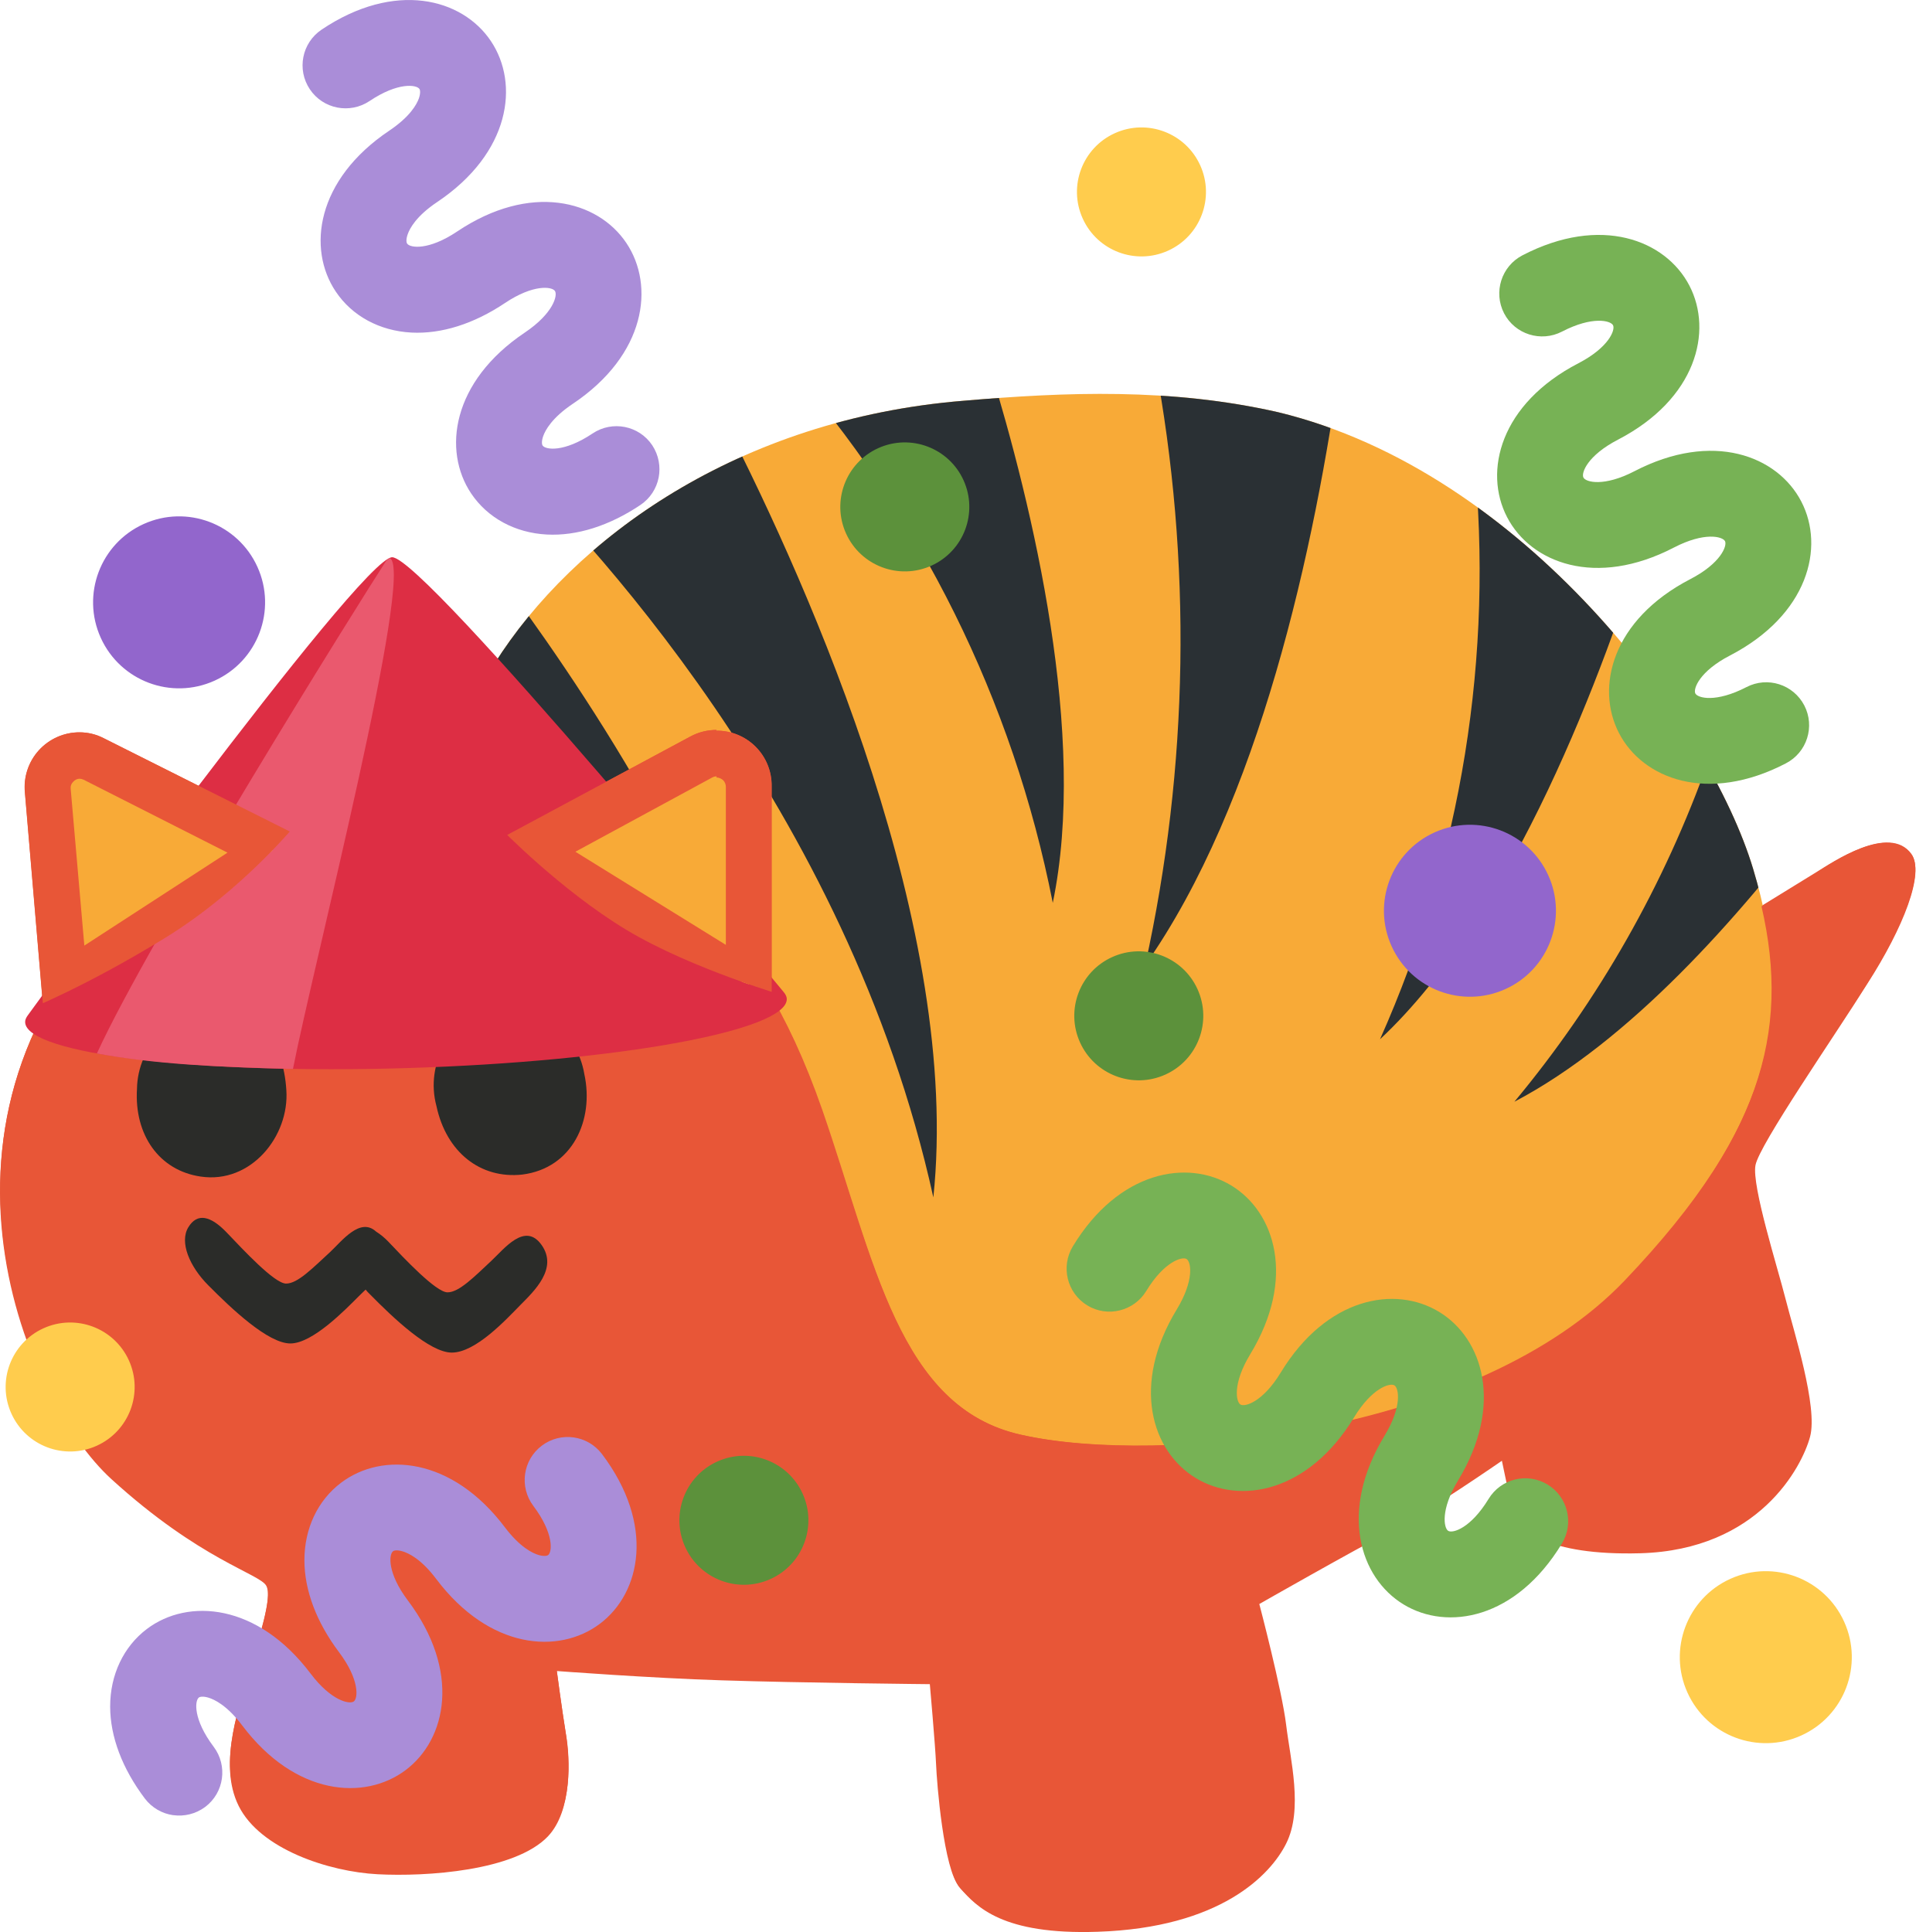
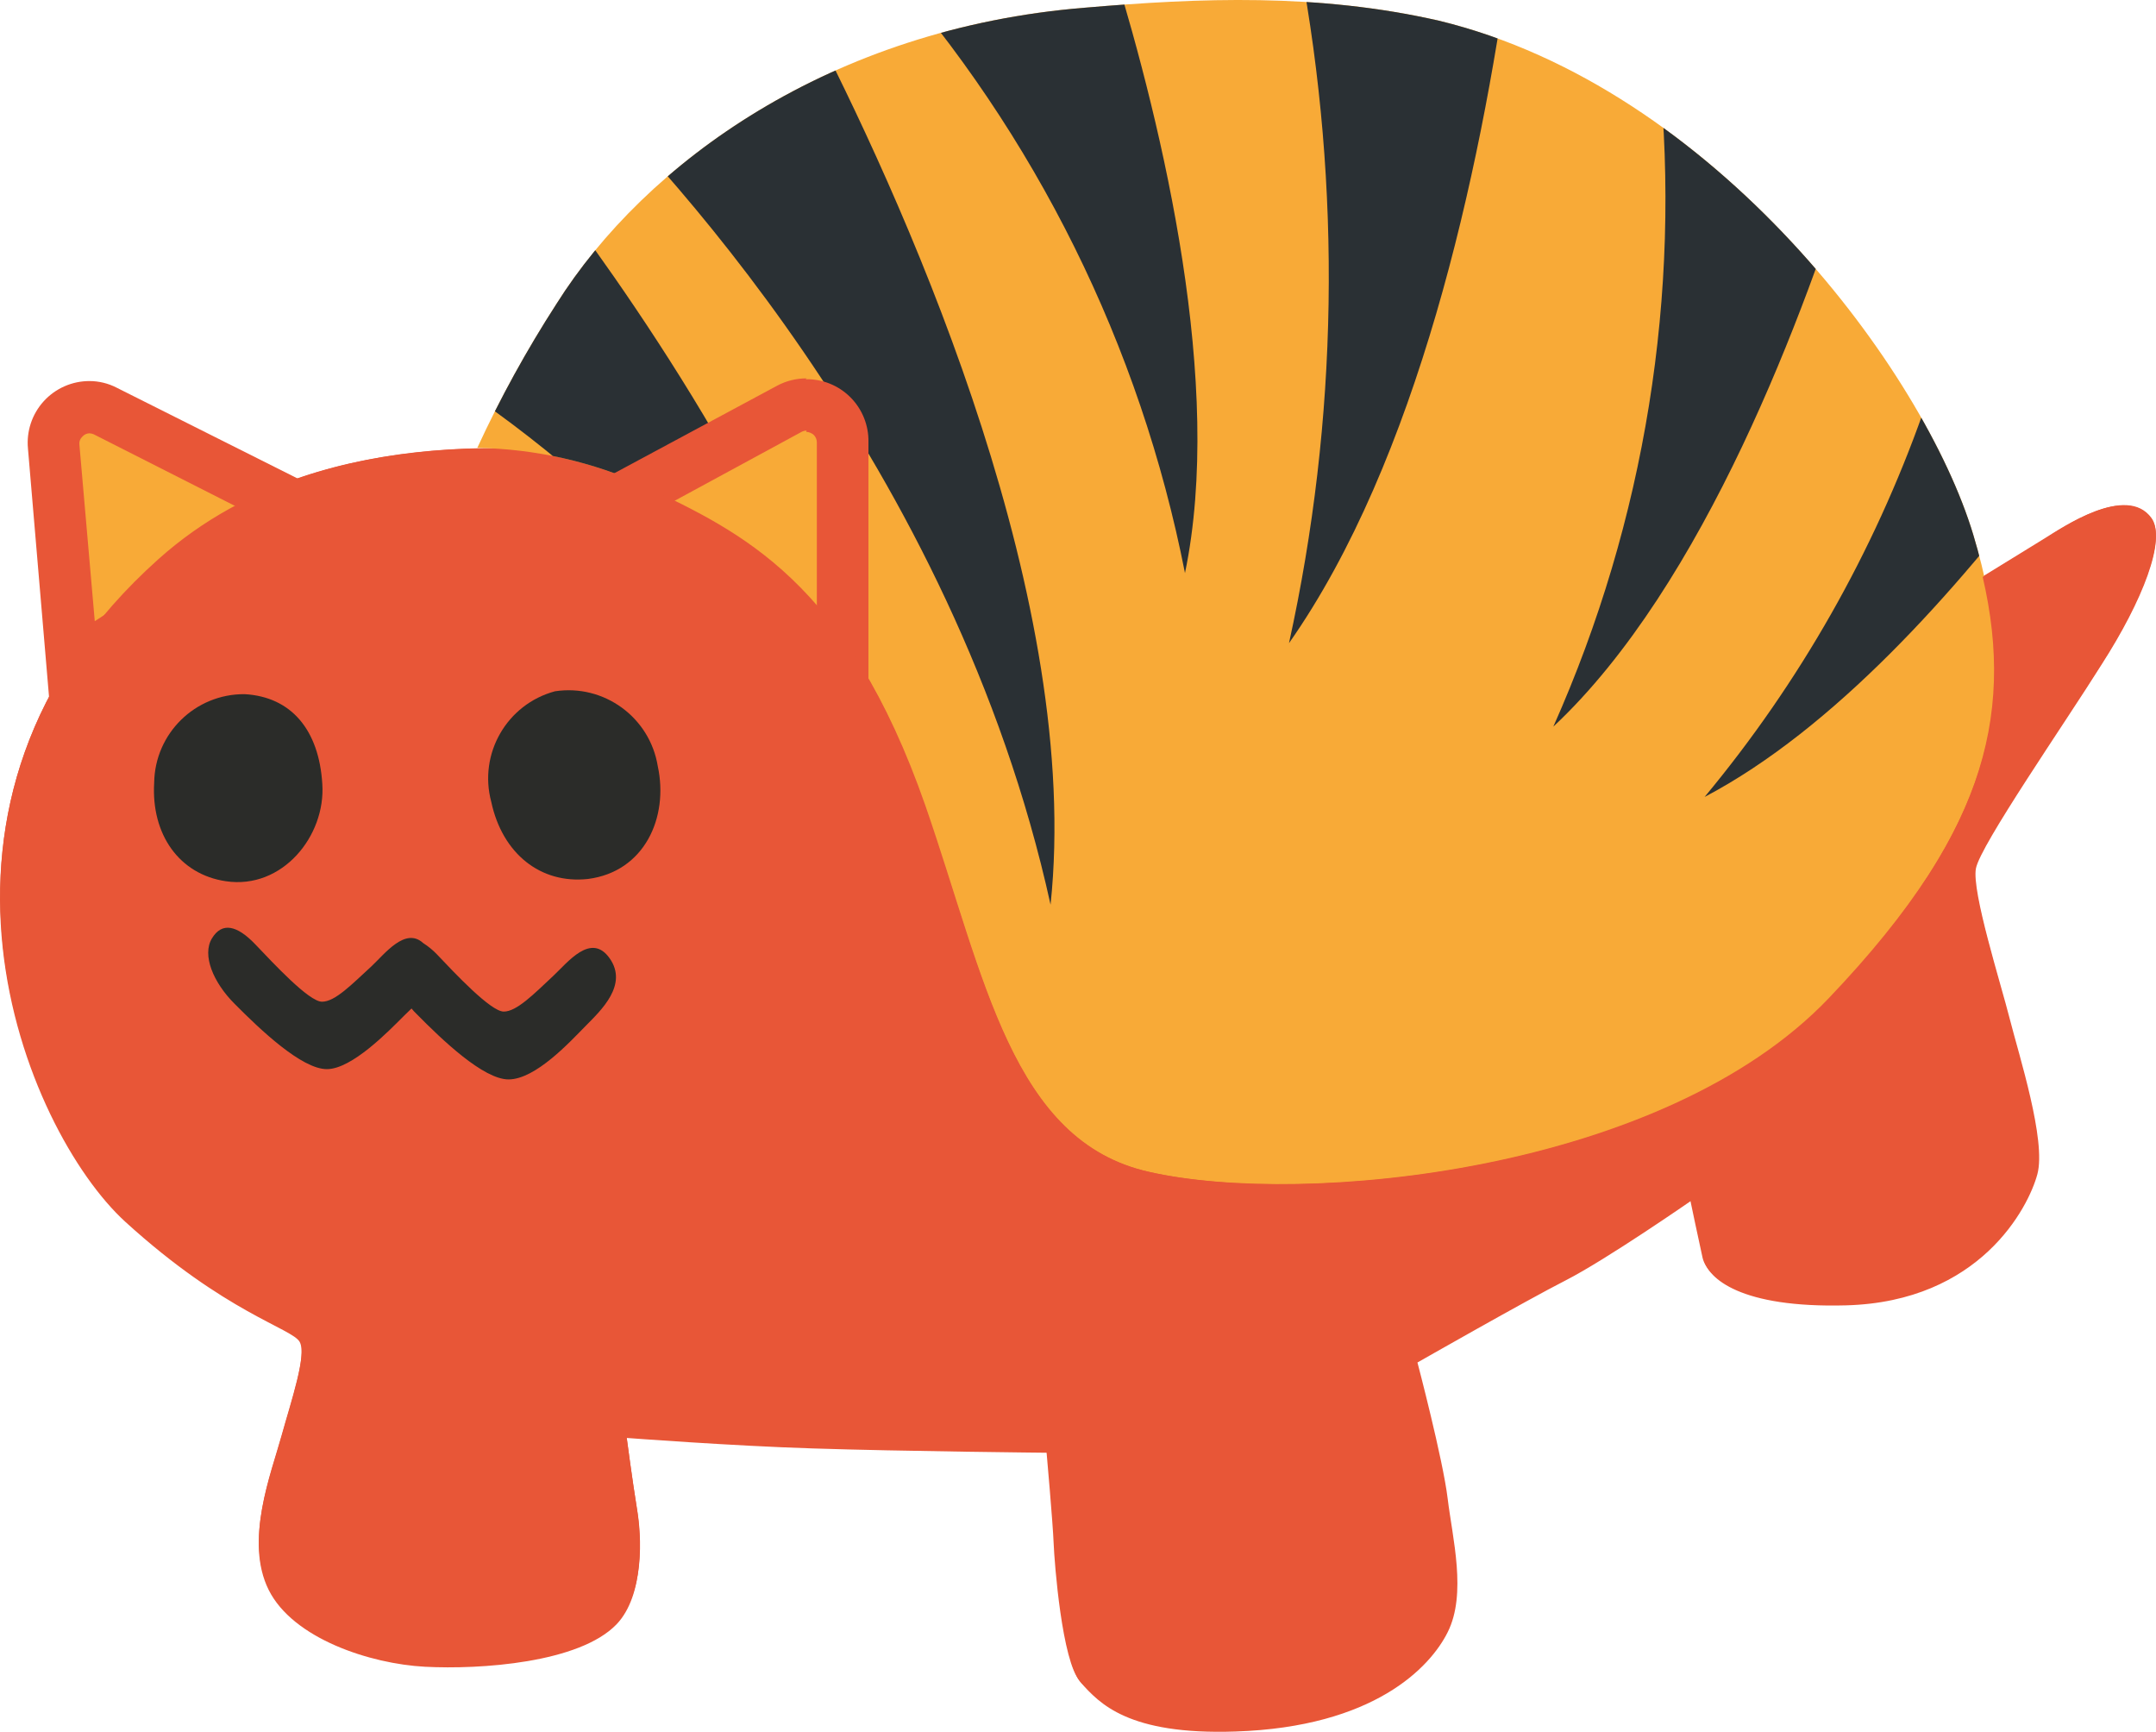
- <svg xmlns="http://www.w3.org/2000/svg" width="37.001mm" height="37.325mm" viewBox="0 0 104.892 105.803" version="1.1" id="svg9907">
+ <svg xmlns="http://www.w3.org/2000/svg" width="37.001mm" height="29.716mm" viewBox="0 0 104.892 84.234" version="1.1" id="svg9907">
  <defs id="defs9861">
    <style id="style9856">
      .cls-1 {
        fill: none;
      }

      .cls-2 {
        fill: #e85637;
      }

      .cls-3 {
        fill: #f8aa37;
      }

      .cls-4 {
        clip-path: url(#clip-path);
      }

      .cls-5 {
        fill: #2a3034;
      }

      .cls-6 {
        fill: #2b2c29;
      }
    </style>
    <clipPath id="clip-path">
      <path class="cls-1" d="M 52.77,0.37 C 40.43,1.37 31.4,7.9 27.07,14.78 a 56.4,56.4 0 0 0 -3.85,7 20.56,20.56 0 0 1 8.2,1.86 c 4.58,2.22 9.78,4.58 13.58,15.6 2.91,8.32 4.22,16.29 10.91,17.76 7.57,1.7 25,0 33.06,-8.45 C 97.03,40.1 98.39,33.94 96,26 93.61,18.06 83.43,4.25 70,1 64.12,-0.34 58.37,-0.11 52.77,0.37 Z" id="path9858" />
    </clipPath>
-     <clipPath clipPathUnits="userSpaceOnUse" id="clipPath57507">
-       <path style="display:none;opacity:0.384;fill:none;fill-opacity:1;stroke-width:3.75" d="m 1.567,35.881 c 0,0 3.116,-1.246 7.436,-3.893 4.319,-2.647 7.319,-6.384 7.319,-6.384 l 11.069,0.355 c 0,0 3.301,3.399 6.897,5.567 3.596,2.168 8.917,3.695 8.917,3.695 l 0.985,7.981 -44.533,1.281 z" id="path57509" />
-       <path id="lpe_path-effect57511" style="opacity:0.384;fill:none;fill-opacity:1;stroke-width:3.75" class="powerclip" d="M -3.654,15.58 H 47.251 V 41.87 H -3.654 Z M 1.567,35.881 -0.345,44.481 44.189,43.2 43.203,35.219 c 0,0 -5.32,-1.527 -8.917,-3.695 -3.596,-2.168 -6.897,-5.567 -6.897,-5.567 L 16.321,25.604 c 0,0 -2.999,3.737 -7.319,6.384 -4.319,2.647 -7.436,3.893 -7.436,3.893 z" />
-     </clipPath>
  </defs>
-   <g id="Layer_2" data-name="Layer 2" transform="translate(8.4152711e-4,21.57408)">
+   <g id="Layer_2" data-name="Layer 2" transform="translate(8.4152711e-4,0.00263381)">
    <g id="grid">
      <g id="wh_copy" data-name="wh copy">
        <g id="tigers">
          <g id="g9901">
            <path class="cls-2" d="m 95.19,28.82 4.27,-2.63 c 0.86,-0.53 4,-2.67 5.21,-1 0.73,1 -0.46,4 -2.42,7.08 -1.79,2.86 -6,8.74 -6.18,9.88 -0.18,1.14 1.21,5.6 1.65,7.33 0.44,1.73 1.78,5.89 1.34,7.54 -0.44,1.65 -2.8,6.2 -9.3,6.38 -5.16,0.14 -6.72,-1.32 -6.93,-2.23 -0.15,-0.66 -0.61,-2.86 -0.61,-2.86 0,0 -4.14,2.8 -6.1,3.87 -1.96,1.07 -7.22,4 -7.22,4 0,0 1.22,4.71 1.47,6.62 0.25,1.91 0.95,4.63 0,6.5 -0.85,1.71 -3.59,4.61 -10.32,4.83 -5.25,0.18 -6.64,-1.4 -7.51,-2.36 -0.87,-0.96 -1.24,-5.71 -1.28,-6.71 -0.04,-1 -0.35,-4.49 -0.35,-4.49 0,0 -7.13,-0.07 -11.43,-0.21 -3.9,-0.12 -9,-0.51 -9,-0.51 0,0 0.27,2.06 0.51,3.54 0.23,1.32 0.37,4.11 -1,5.52 -1.79,1.9 -6.63,2.23 -9.3,2.08 -2.67,-0.15 -6.43,-1.37 -7.61,-3.74 -1.18,-2.37 0.11,-5.59 0.62,-7.44 0.45,-1.63 1.26,-4 0.89,-4.62 C 14.22,64.57 10.95,63.83 6.11,59.35 1.27,54.87 -5.5,39 7.72,27.17 c 13.22,-11.83 38.91,-0.58 40.27,0.2 1.36,0.78 47.2,1.45 47.2,1.45 z" id="path9863" />
            <path class="cls-3" d="M 52.77,0.37 C 40.43,1.37 31.4,7.9 27.07,14.78 a 56.4,56.4 0 0 0 -3.85,7 20.56,20.56 0 0 1 8.2,1.86 c 4.58,2.22 9.78,4.58 13.58,15.6 2.91,8.32 4.22,16.29 10.91,17.76 7.57,1.7 25,0 33.06,-8.45 C 97.03,40.1 98.39,33.94 96,26 93.61,18.06 83.43,4.25 70,1 64.12,-0.34 58.37,-0.11 52.77,0.37 Z" id="path9865" />
            <g class="cls-4" clip-path="url(#clip-path)" id="g9879">
              <path class="cls-5" d="M 51.11,44 C 52.65,29.4 44.45,10.84 39.69,1.51 A 52.16,52.16 0 0 0 27.27,3.07 C 31.74,7.34 46.41,22.64 51.11,44 Z" id="path9867" />
              <path class="cls-5" d="m 57.65,27.87 c 1.9,-9.13 -1.06,-21.57 -3.5,-29.51 -3,1 -6.72,0.42 -11.25,-0.25 a 63.16,63.16 0 0 1 14.75,29.76 z" id="path9869" />
              <path class="cls-5" d="M 62.71,31.28 C 68.93,22.42 72,8.57 73.47,-2.18 c -3.24,0.22 -6.7,0.34 -10.24,0.38 a 82.94,82.94 0 0 1 -0.52,33.08 z" id="path9871" />
              <path class="cls-5" d="m 82.93,38.76 c 6.28,-3.3 12.24,-10 16.75,-16 -1.91,-0.89 -3.93,-1.78 -6.12,-2.7 a 61.24,61.24 0 0 1 -10.63,18.7 z" id="path9873" />
              <path class="cls-5" d="M 75.57,35.34 C 82.91,28.47 87.84,15.17 90.24,7.4 c -2.5,-2 -5.72,-3.15 -9.53,-4 a 63,63 0 0 1 -5.14,31.94 z" id="path9875" />
              <path class="cls-5" d="M 42.27,40.63 C 41.16,30 32.59,17.09 28,10.84 a 46.94,46.94 0 0 0 -6.6,4.6 12.91,12.91 0 0 0 -1.6,1.71 63.19,63.19 0 0 1 22.47,23.48 z" id="path9877" />
            </g>
            <g id="g9885">
              <path class="cls-3" d="M 2.6,21.7 A 1.68,1.68 0 0 1 3,20.38 1.77,1.77 0 0 1 4.3,19.8 1.66,1.66 0 0 1 5.08,19.99 l 9.87,5 -11.42,7.45 z" id="path9881" />
              <path class="cls-2" d="m 4.34,21.07 a 0.63,0.63 0 0 1 0.22,0.05 l 7.89,4 L 4.61,30.21 3.86,21.6 A 0.44,0.44 0 0 1 4,21.24 0.48,0.48 0 0 1 4.36,21.07 m 0,-2.54 a 3,3 0 0 0 -3,3.29 L 2.45,34.66 17.53,24.8 5.69,18.86 A 2.89,2.89 0 0 0 4.34,18.53 Z" id="path9883" />
            </g>
            <g id="g9891">
              <path class="cls-3" d="m 28.93,25 9.45,-5 a 1.77,1.77 0 0 1 0.84,-0.21 1.8,1.8 0 0 1 1.27,0.53 1.74,1.74 0 0 1 0.51,1.18 v 10.92 z" id="path9887" />
              <path class="cls-2" d="m 39.22,21 a 0.59,0.59 0 0 1 0.38,0.16 0.52,0.52 0 0 1 0.14,0.36 v 8.65 L 31.5,25.07 39,21 a 0.53,0.53 0 0 1 0.24,-0.06 m 0,-2.54 a 3,3 0 0 0 -1.44,0.36 l -11.41,6.13 15.86,9.8 V 21.5 A 3,3 0 0 0 39.2,18.44 Z" id="path9889" />
            </g>
            <path class="cls-2" d="m 102.25,32.31 c 2,-3.11 3.15,-6.08 2.42,-7.08 -1.23,-1.71 -4.35,0.43 -5.21,1 l -3,1.83 c 1.62,7 -0.15,12.83 -7.51,20.56 C 80.93,57 63.48,58.73 55.91,57 49.22,55.5 47.91,47.53 45.03,39.21 41.2,28.22 36,25.86 31.42,23.67 a 20.56,20.56 0 0 0 -8.2,-1.86 v 0 C 17.58,21.94 12,23.35 7.71,27.19 -5.5,39 1.24,55 6.1,59.43 c 4.86,4.43 8.12,5.18 8.48,5.84 0.36,0.66 -0.44,3 -0.89,4.62 -0.51,1.85 -1.8,5.07 -0.62,7.44 1.18,2.37 4.94,3.6 7.61,3.74 2.67,0.14 7.51,-0.18 9.32,-2.07 1.34,-1.41 1.2,-4.2 1,-5.52 -0.24,-1.48 -0.51,-3.54 -0.51,-3.54 0,0 5.15,0.39 9.05,0.51 4.3,0.14 11.43,0.21 11.43,0.21 0,0 0.31,3.5 0.35,4.49 0.04,0.99 0.4,5.74 1.28,6.71 0.88,0.97 2.26,2.54 7.51,2.36 6.73,-0.22 9.47,-3.12 10.32,-4.83 0.94,-1.87 0.23,-4.59 0,-6.5 -0.23,-1.91 -1.47,-6.62 -1.47,-6.62 0,0 5.26,-3 7.22,-4 1.96,-1 6.1,-3.87 6.1,-3.87 0,0 0.46,2.2 0.61,2.86 0.21,0.91 1.77,2.37 6.93,2.23 6.5,-0.18 8.86,-4.74 9.3,-6.38 0.44,-1.64 -0.9,-5.8 -1.34,-7.54 -0.44,-1.74 -1.86,-6.2 -1.65,-7.33 0.21,-1.13 4.33,-7.07 6.12,-9.93 z" id="path9893" />
            <path class="cls-6" d="m 32,37.26 c 0.54,2.49 -0.64,5.14 -3.4,5.49 C 26.3,43 24.44,41.52 23.9,39 a 4.39,4.39 0 0 1 3.1,-5.38 4.4,4.4 0 0 1 5,3.64 z" id="path9895" />
            <path class="cls-6" d="m 15.68,38.13 c 0.17,2.52 -1.94,5.14 -4.69,4.73 C 8.72,42.53 7.35,40.58 7.5,38.07 a 4.37,4.37 0 0 1 4.4,-4.31 c 2.28,0.13 3.62,1.75 3.78,4.37 z" id="path9897" />
            <path class="cls-6" d="m 24.74,52.5 c 1.32,0 3,-1.84 3.75,-2.6 0.75,-0.76 2.08,-2 1.17,-3.29 -0.91,-1.29 -2.05,0.21 -2.75,0.86 -0.93,0.87 -1.78,1.74 -2.41,1.73 -0.63,-0.01 -2.36,-1.85 -3.24,-2.78 a 3.6,3.6 0 0 0 -0.67,-0.55 c -0.87,-0.8 -1.87,0.52 -2.51,1.12 -0.94,0.86 -1.78,1.74 -2.42,1.73 -0.64,-0.01 -2.35,-1.86 -3.24,-2.79 -0.89,-0.93 -1.62,-1.1 -2.11,-0.29 -0.49,0.81 0.06,2.14 1.1,3.18 1.27,1.28 3.27,3.18 4.49,3.18 1.22,0 3,-1.84 3.76,-2.6 l 0.36,-0.35 a 2.61,2.61 0 0 0 0.23,0.25 c 1.27,1.29 3.27,3.2 4.49,3.2 z" id="path9899" />
          </g>
-           <g id="g8739" transform="matrix(1.355001,-0.2013586,0.2013586,1.355001,-33.45083,-15.84796)" style="display:inline;opacity:1" clip-path="none">
-             <path fill="#dd2e44" d="m 50.008,43.573 c 0.011,-0.09 -0.023,-0.185 -0.081,-0.281 0,0 -11.66,-19.349 -12.932,-19.5 -1.272,-0.149 -17.096,15.976 -17.096,15.976 -0.079,0.08 -0.134,0.163 -0.144,0.255 -0.149,1.263 6.504,3.08 14.857,4.061 8.355,0.981 15.247,0.753 15.396,-0.51 z" id="path5268" style="stroke-width:1.394" />
-             <path fill="#ea596e" d="m 36.91,23.816 c -0.045,0.012 -0.1,0.037 -0.163,0.075 -1.276,1.439 -11.566,13.519 -14.339,17.79 2.169,0.745 4.658,1.247 7.662,1.764 1.415,-3.989 7.721,-18.905 6.84,-19.629 z" id="path5270" style="stroke-width:1.394" />
-           </g>
-           <g id="g56731" clip-path="url(#clipPath57507)" style="display:inline;opacity:1" transform="translate(0.00745241,-2.180419)">
-             <g id="g48936">
-               <path class="cls-3" d="M 2.6,21.7 A 1.68,1.68 0 0 1 3,20.38 1.77,1.77 0 0 1 4.3,19.8 1.66,1.66 0 0 1 5.08,19.99 l 9.87,5 -11.42,7.45 z" transform="translate(0,2.18)" id="path48932" style="fill:#f8aa37" />
-               <path class="cls-2" d="m 4.34,21.07 a 0.63,0.63 0 0 1 0.22,0.05 l 7.89,4 L 4.61,30.21 3.86,21.6 A 0.44,0.44 0 0 1 4,21.24 0.48,0.48 0 0 1 4.36,21.07 m 0,-2.54 a 3,3 0 0 0 -3,3.29 L 2.45,34.66 17.53,24.8 5.69,18.86 A 2.89,2.89 0 0 0 4.34,18.53 Z" transform="translate(0,2.18)" id="path48934" style="fill:#e85637" />
-             </g>
-             <g id="g48942">
-               <path class="cls-3" d="m 28.93,25 9.45,-5 a 1.77,1.77 0 0 1 0.84,-0.21 1.8,1.8 0 0 1 1.27,0.53 1.74,1.74 0 0 1 0.51,1.18 v 10.92 z" transform="translate(0,2.18)" id="path48938" style="fill:#f8aa37" />
-               <path class="cls-2" d="m 39.22,21 a 0.59,0.59 0 0 1 0.38,0.16 0.52,0.52 0 0 1 0.14,0.36 v 8.65 L 31.5,25.07 39,21 a 0.53,0.53 0 0 1 0.24,-0.06 m 0,-2.54 a 3,3 0 0 0 -1.44,0.36 l -11.41,6.13 15.86,9.8 V 21.5 A 3,3 0 0 0 39.2,18.44 Z" transform="translate(0,2.18)" id="path48940" style="fill:#e85637" />
-             </g>
-           </g>
        </g>
      </g>
    </g>
  </g>
-   <g id="g9662" transform="matrix(-0.4121986,-0.9110394,0.9110394,-0.4121986,30.98166,128.5942)">
-     <path fill="#aa8dd8" d="m 91.24,46.864 c -0.489,-0.349 -0.845,-0.885 -0.954,-1.527 -0.338,-2.025 -0.118,-3.875 0.638,-5.337 0.801,-1.548 2.169,-2.582 3.755,-2.848 2.782,-0.465 6.022,1.549 6.82,6.311 0.312,1.852 1.114,2.49 1.396,2.44 0.283,-0.045 0.835,-0.912 0.526,-2.764 -0.338,-2.025 -0.118,-3.875 0.638,-5.337 0.801,-1.548 2.168,-2.586 3.755,-2.848 2.784,-0.466 6.022,1.549 6.821,6.306 0.227,1.35 0.691,1.966 0.947,2.209 0.208,0.193 0.373,0.248 0.452,0.235 0.28,-0.049 0.834,-0.906 0.523,-2.763 -0.213,-1.283 0.651,-2.499 1.934,-2.712 1.282,-0.215 2.495,0.648 2.712,1.934 0.799,4.757 -1.605,7.721 -4.392,8.187 -2.784,0.466 -6.022,-1.549 -6.82,-6.311 -0.225,-1.35 -0.689,-1.961 -0.946,-2.204 -0.207,-0.196 -0.371,-0.251 -0.45,-0.236 -0.283,0.045 -0.836,0.907 -0.526,2.764 0.797,4.758 -1.605,7.721 -4.392,8.187 -2.784,0.466 -6.025,-1.548 -6.817,-6.307 -0.227,-1.35 -0.693,-1.965 -0.95,-2.208 -0.206,-0.194 -0.37,-0.248 -0.45,-0.236 -0.282,0.05 -0.835,0.912 -0.526,2.764 0.215,1.282 -0.651,2.499 -1.934,2.712 -0.646,0.103 -1.27,-0.062 -1.761,-0.411 z" id="path9163" style="stroke-width:2.355" />
-     <path fill="#77b255" d="m 51.534,96.655 c -0.263,-4.82 2.458,-7.494 5.279,-7.643 2.818,-0.15 5.813,2.216 6.072,7.033 0.099,1.88 0.826,2.601 1.111,2.59 0.291,-0.017 0.936,-0.816 0.835,-2.691 -0.261,-4.817 2.462,-7.491 5.283,-7.64 2.822,-0.154 5.811,2.216 6.069,7.035 0.102,1.879 0.83,2.602 1.117,2.584 0.284,-0.016 0.933,-0.812 0.833,-2.69 -0.069,-1.294 0.924,-2.409 2.221,-2.477 1.301,-0.065 2.408,0.929 2.478,2.228 0.259,4.814 -2.458,7.492 -5.284,7.644 -2.818,0.15 -5.808,-2.217 -6.071,-7.038 -0.099,-1.88 -0.826,-2.601 -1.112,-2.583 -0.285,0.013 -0.934,0.809 -0.834,2.685 0.26,4.822 -2.458,7.494 -5.284,7.644 -2.817,0.152 -5.806,-2.215 -6.069,-7.037 -0.098,-1.875 -0.831,-2.597 -1.112,-2.583 -0.289,0.017 -0.935,0.811 -0.837,2.689 0.073,1.3 -0.923,2.406 -2.221,2.477 -1.297,0.069 -2.408,-0.929 -2.473,-2.227 z" id="path9165" style="stroke-width:2.355" />
-     <circle fill="#5c913b" cx="53.544" cy="58.669" r="3.532" id="circle9167" style="stroke-width:2.355" />
-     <circle fill="#9266cc" cx="95.841" cy="20.121" r="4.709" id="circle9169" style="stroke-width:2.355" />
-     <circle fill="#9266cc" cx="51.311" cy="77.564" r="4.709" id="circle9171" style="stroke-width:2.355" />
-     <circle fill="#5c913b" cx="84.221" cy="58.485" r="3.532" id="circle9173" style="stroke-width:2.355" />
-     <circle fill="#5c913b" cx="37.286" cy="27.577" r="3.532" id="circle9175" style="stroke-width:2.355" />
-     <circle fill="#ffcc4d" cx="7.386" cy="75.474" r="4.709" id="circle9177" style="stroke-width:2.355" />
-     <circle fill="#ffcc4d" cx="94.596" cy="77.404" r="3.532" id="circle9179" style="stroke-width:2.355" />
-     <circle fill="#ffcc4d" cx="59.146" cy="-3.03" r="3.532" id="circle9181" style="stroke-width:2.355" />
-     <path fill="#77b255" d="m 17.656,67.862 c -2.728,-3.982 -1.792,-7.68 0.541,-9.273 2.331,-1.592 6.119,-1.126 8.842,2.856 1.062,1.555 2.057,1.793 2.294,1.636 0.24,-0.165 0.376,-1.183 -0.684,-2.734 -2.725,-3.981 -1.787,-7.68 0.546,-9.272 2.331,-1.597 6.116,-1.125 8.84,2.859 1.063,1.552 2.061,1.792 2.297,1.628 0.234,-0.161 0.375,-1.178 -0.686,-2.731 -0.732,-1.07 -0.462,-2.538 0.611,-3.27 1.078,-0.732 2.54,-0.457 3.275,0.617 2.722,3.979 1.791,7.678 -0.544,9.277 -2.331,1.592 -6.115,1.122 -8.843,-2.86 -1.062,-1.555 -2.057,-1.793 -2.292,-1.629 -0.237,0.159 -0.378,1.176 0.682,2.727 2.727,3.985 1.792,7.68 -0.544,9.277 -2.328,1.593 -6.112,1.124 -8.841,-2.861 -1.058,-1.551 -2.06,-1.787 -2.292,-1.629 -0.238,0.165 -0.378,1.179 0.681,2.732 0.737,1.073 0.461,2.536 -0.611,3.27 -1.072,0.732 -2.54,0.457 -3.27,-0.618 z" id="path9584" style="stroke-width:2.355" />
-     <path fill="#aa8dd8" d="m 35.455,-7.558 c 0.322,-0.508 0.838,-0.892 1.473,-1.037 2.004,-0.449 3.862,-0.331 5.363,0.344 1.589,0.715 2.697,2.024 3.05,3.593 0.617,2.752 -1.216,6.098 -5.928,7.156 -1.832,0.413 -2.425,1.249 -2.36,1.528 0.061,0.28 0.956,0.784 2.789,0.373 2.004,-0.449 3.862,-0.331 5.363,0.344 1.589,0.715 2.701,2.022 3.05,3.593 0.618,2.755 -1.216,6.098 -5.922,7.157 -1.335,0.301 -1.925,0.798 -2.154,1.067 -0.182,0.219 -0.227,0.386 -0.21,0.465 0.064,0.277 0.951,0.783 2.788,0.371 1.269,-0.283 2.531,0.513 2.814,1.783 0.285,1.268 -0.51,2.527 -1.783,2.814 -4.706,1.059 -7.797,-1.179 -8.415,-3.936 -0.618,-2.755 1.216,-6.098 5.928,-7.156 1.336,-0.298 1.92,-0.796 2.149,-1.066 0.185,-0.217 0.23,-0.384 0.211,-0.462 -0.061,-0.28 -0.952,-0.785 -2.789,-0.373 -4.707,1.056 -7.797,-1.179 -8.415,-3.936 -0.618,-2.755 1.215,-6.1 5.924,-7.152 1.335,-0.301 1.924,-0.8 2.153,-1.069 0.183,-0.216 0.228,-0.383 0.211,-0.462 -0.065,-0.279 -0.956,-0.784 -2.789,-0.373 -1.268,0.285 -2.531,-0.513 -2.814,-1.783 -0.138,-0.639 -0.008,-1.271 0.314,-1.781 z" id="path9586" style="stroke-width:2.355" />
-   </g>
</svg>
